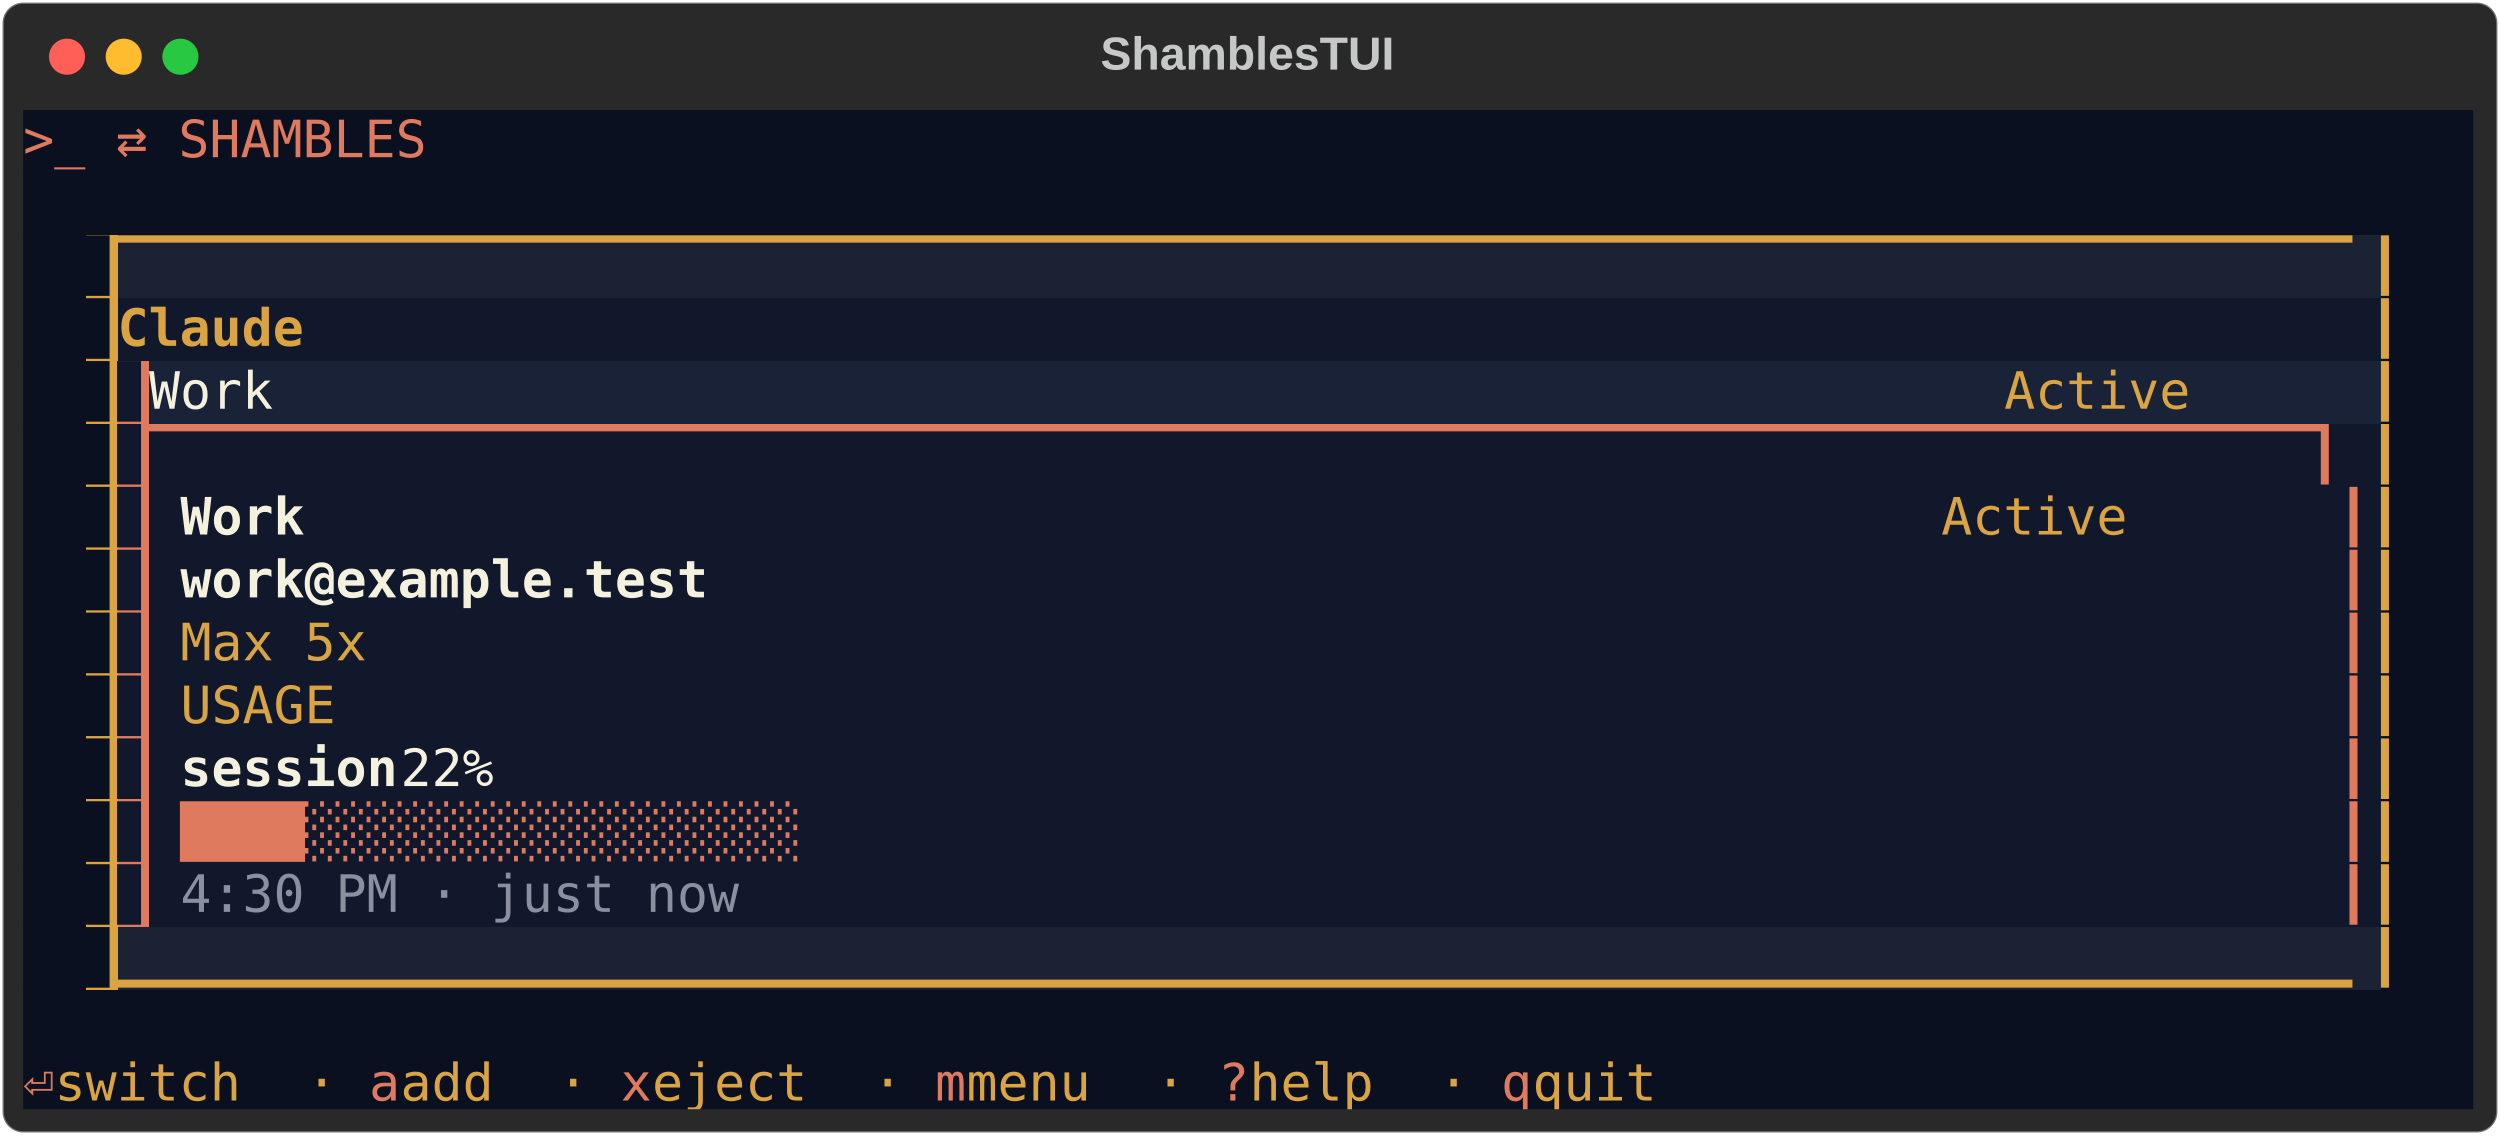
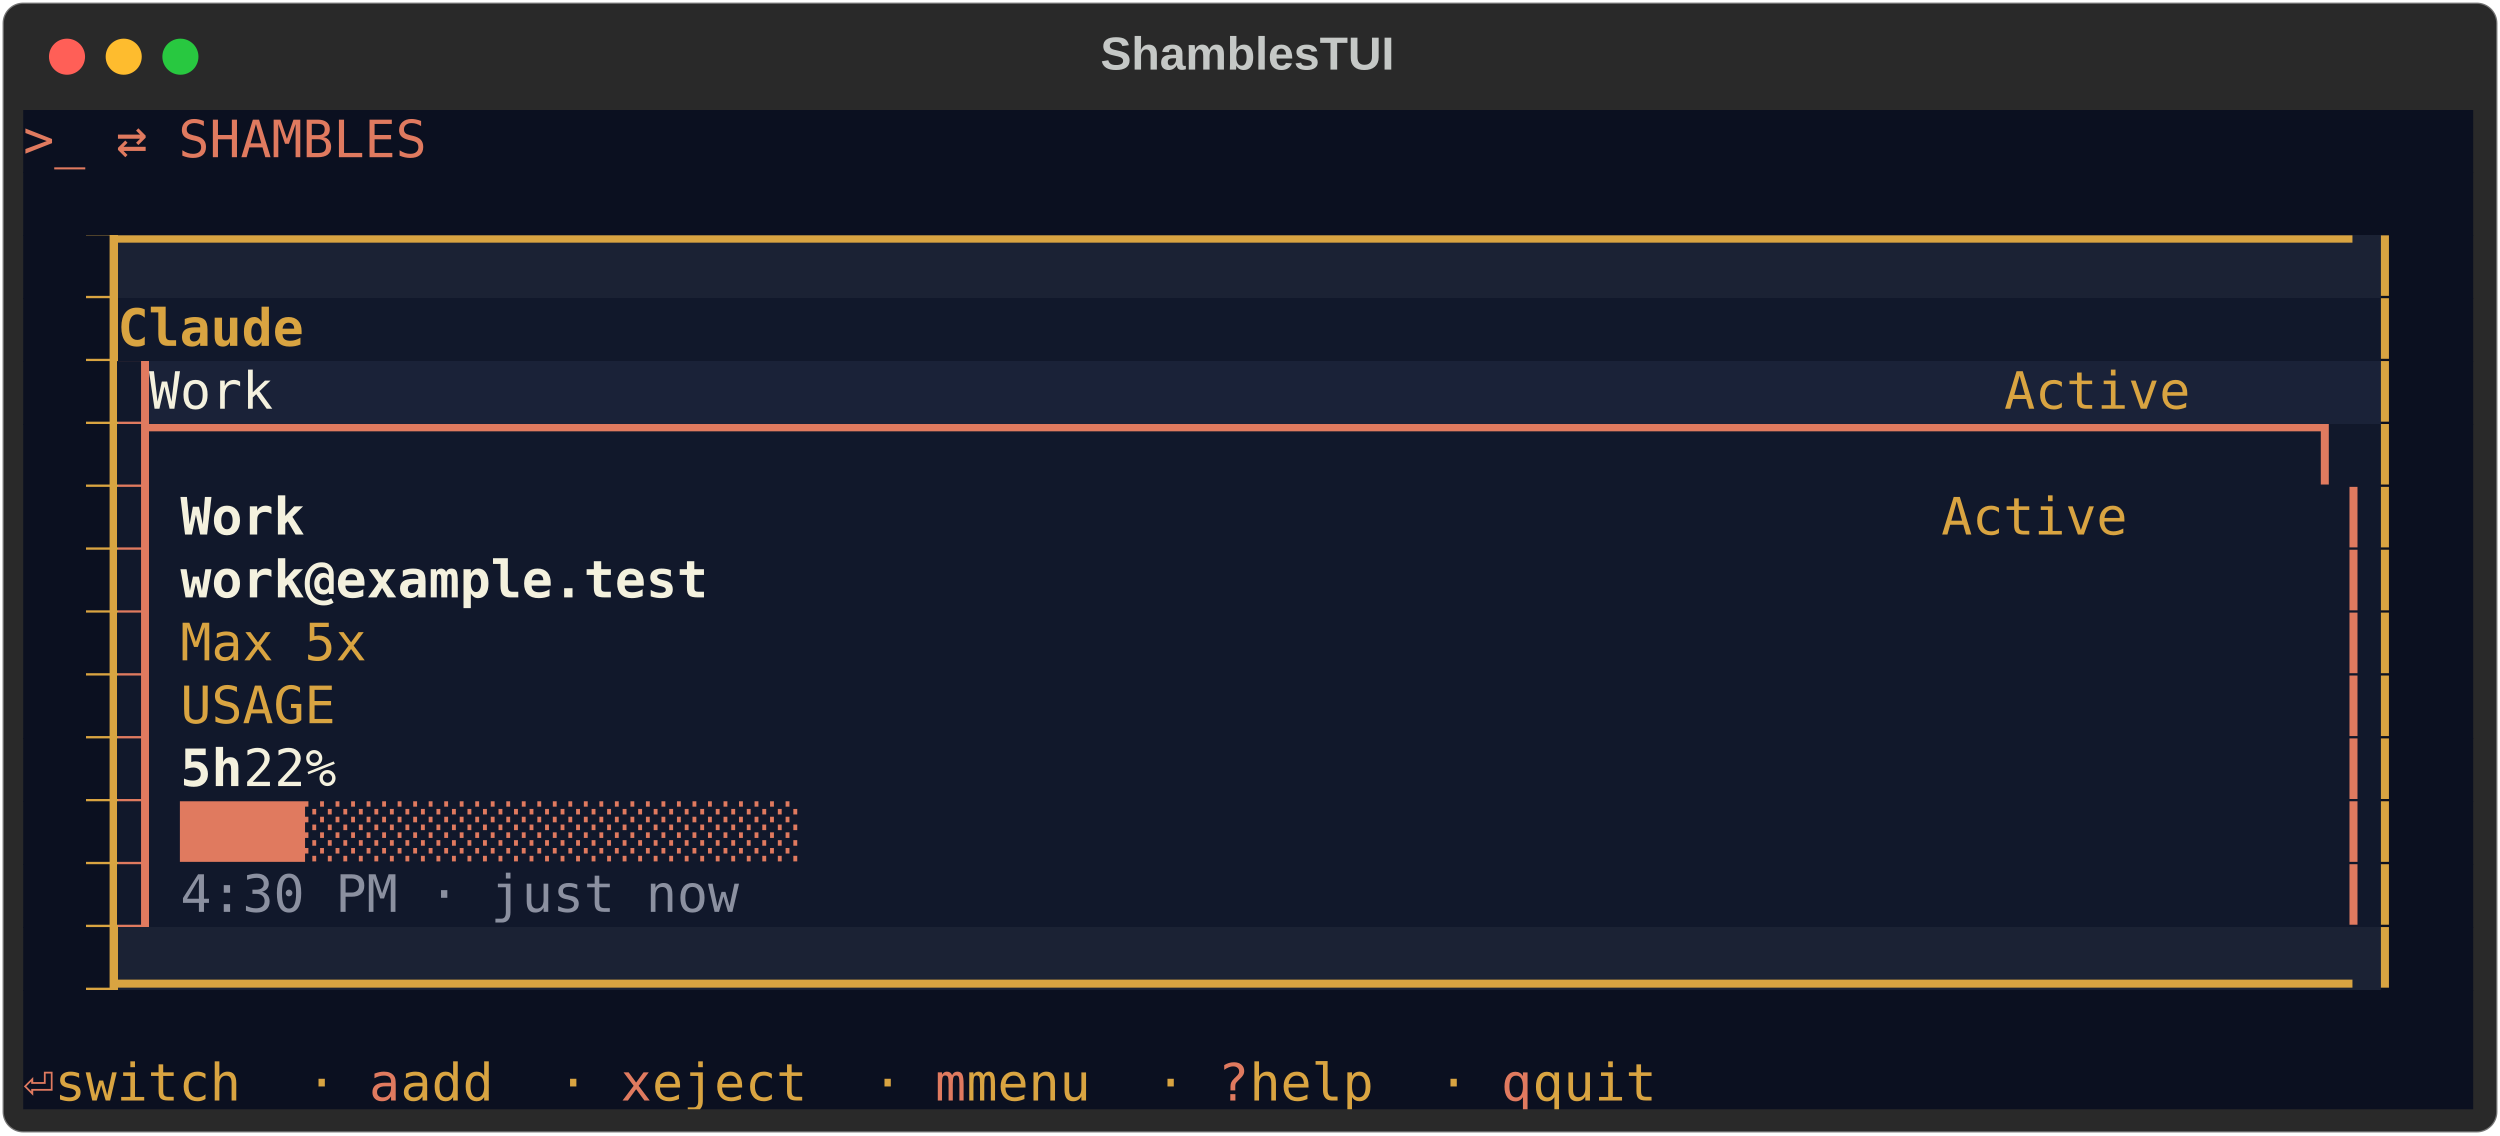
<svg xmlns="http://www.w3.org/2000/svg" class="rich-terminal" viewBox="0 0 970 440.4">
  <style>

    @font-face {
        font-family: "Fira Code";
        src: local("FiraCode-Regular"),
                url("https://cdnjs.cloudflare.com/ajax/libs/firacode/6.2.0/woff2/FiraCode-Regular.woff2") format("woff2"),
                url("https://cdnjs.cloudflare.com/ajax/libs/firacode/6.2.0/woff/FiraCode-Regular.woff") format("woff");
        font-style: normal;
        font-weight: 400;
    }
    @font-face {
        font-family: "Fira Code";
        src: local("FiraCode-Bold"),
                url("https://cdnjs.cloudflare.com/ajax/libs/firacode/6.2.0/woff2/FiraCode-Bold.woff2") format("woff2"),
                url("https://cdnjs.cloudflare.com/ajax/libs/firacode/6.2.0/woff/FiraCode-Bold.woff") format("woff");
        font-style: bold;
        font-weight: 700;
    }

    .terminal-matrix {
        font-family: Fira Code, monospace;
        font-size: 20px;
        line-height: 24.4px;
        font-variant-east-asian: full-width;
    }

    .terminal-title {
        font-size: 18px;
        font-weight: bold;
        font-family: arial;
    }

    .terminal-r1 { fill: #e07a5f }
.terminal-r2 { fill: #c5c8c6 }
.terminal-r3 { fill: #0b1020 }
.terminal-r4 { fill: #d9a441 }
.terminal-r5 { fill: #d9a441;font-weight: bold }
.terminal-r6 { fill: #11182b }
.terminal-r7 { fill: #f4f1de }
.terminal-r8 { fill: #f4f1de;font-weight: bold }
.terminal-r9 { fill: #8b90a0 }
    </style>
  <defs>
    <clipPath id="terminal-clip-terminal">
      <rect x="0" y="0" width="950.6" height="389.4" />
    </clipPath>
    <clipPath id="terminal-line-0">
      <rect x="0" y="1.5" width="951.6" height="24.65" />
    </clipPath>
    <clipPath id="terminal-line-1">
      <rect x="0" y="25.9" width="951.6" height="24.65" />
    </clipPath>
    <clipPath id="terminal-line-2">
      <rect x="0" y="50.3" width="951.6" height="24.65" />
    </clipPath>
    <clipPath id="terminal-line-3">
      <rect x="0" y="74.7" width="951.6" height="24.65" />
    </clipPath>
    <clipPath id="terminal-line-4">
      <rect x="0" y="99.1" width="951.6" height="24.65" />
    </clipPath>
    <clipPath id="terminal-line-5">
      <rect x="0" y="123.5" width="951.6" height="24.65" />
    </clipPath>
    <clipPath id="terminal-line-6">
      <rect x="0" y="147.9" width="951.6" height="24.65" />
    </clipPath>
    <clipPath id="terminal-line-7">
      <rect x="0" y="172.3" width="951.6" height="24.65" />
    </clipPath>
    <clipPath id="terminal-line-8">
      <rect x="0" y="196.7" width="951.6" height="24.65" />
    </clipPath>
    <clipPath id="terminal-line-9">
      <rect x="0" y="221.1" width="951.6" height="24.65" />
    </clipPath>
    <clipPath id="terminal-line-10">
      <rect x="0" y="245.5" width="951.6" height="24.65" />
    </clipPath>
    <clipPath id="terminal-line-11">
      <rect x="0" y="269.9" width="951.6" height="24.65" />
    </clipPath>
    <clipPath id="terminal-line-12">
      <rect x="0" y="294.3" width="951.6" height="24.65" />
    </clipPath>
    <clipPath id="terminal-line-13">
      <rect x="0" y="318.7" width="951.6" height="24.65" />
    </clipPath>
    <clipPath id="terminal-line-14">
      <rect x="0" y="343.1" width="951.6" height="24.65" />
    </clipPath>
  </defs>
  <rect fill="#292929" stroke="rgba(255,255,255,0.35)" stroke-width="1" x="1" y="1" width="968" height="438.4" rx="8" />
  <text class="terminal-title" fill="#c5c8c6" text-anchor="middle" x="484" y="27">ShamblesTUI</text>
  <g transform="translate(26,22)">
    <circle cx="0" cy="0" r="7" fill="#ff5f57" />
    <circle cx="22" cy="0" r="7" fill="#febc2e" />
    <circle cx="44" cy="0" r="7" fill="#28c840" />
  </g>
  <g transform="translate(9, 41)" clip-path="url(#terminal-clip-terminal)">
    <rect fill="#0b1020" x="0" y="1.5" width="158.6" height="24.65" shape-rendering="crispEdges" />
    <rect fill="#0b1020" x="158.6" y="1.5" width="793" height="24.65" shape-rendering="crispEdges" />
    <rect fill="#0b1020" x="0" y="25.9" width="951.6" height="24.65" shape-rendering="crispEdges" />
    <rect fill="#0b1020" x="0" y="50.3" width="24.4" height="24.65" shape-rendering="crispEdges" />
    <rect fill="#d9a441" x="24.4" y="50.3" width="12.2" height="24.65" shape-rendering="crispEdges" />
    <rect fill="#1b2234" x="36.6" y="50.3" width="878.4" height="24.65" shape-rendering="crispEdges" />
    <rect fill="#0b1020" x="915" y="50.3" width="12.2" height="24.65" shape-rendering="crispEdges" />
    <rect fill="#0b1020" x="927.2" y="50.3" width="24.4" height="24.65" shape-rendering="crispEdges" />
    <rect fill="#0b1020" x="0" y="74.7" width="24.4" height="24.65" shape-rendering="crispEdges" />
    <rect fill="#d9a441" x="24.4" y="74.7" width="12.2" height="24.65" shape-rendering="crispEdges" />
    <rect fill="#11182b" x="36.6" y="74.7" width="73.2" height="24.65" shape-rendering="crispEdges" />
    <rect fill="#11182b" x="109.8" y="74.7" width="805.2" height="24.65" shape-rendering="crispEdges" />
    <rect fill="#0b1020" x="915" y="74.7" width="12.2" height="24.65" shape-rendering="crispEdges" />
    <rect fill="#0b1020" x="927.2" y="74.7" width="24.4" height="24.65" shape-rendering="crispEdges" />
    <rect fill="#0b1020" x="0" y="99.1" width="24.4" height="24.65" shape-rendering="crispEdges" />
    <rect fill="#d9a441" x="24.4" y="99.1" width="12.2" height="24.65" shape-rendering="crispEdges" />
    <rect fill="#e07a5f" x="36.6" y="99.1" width="12.2" height="24.65" shape-rendering="crispEdges" />
    <rect fill="#1a2238" x="48.8" y="99.1" width="719.8" height="24.65" shape-rendering="crispEdges" />
    <rect fill="#1a2238" x="768.6" y="99.1" width="146.4" height="24.65" shape-rendering="crispEdges" />
    <rect fill="#0b1020" x="915" y="99.1" width="12.2" height="24.65" shape-rendering="crispEdges" />
    <rect fill="#0b1020" x="927.2" y="99.1" width="24.4" height="24.65" shape-rendering="crispEdges" />
    <rect fill="#0b1020" x="0" y="123.5" width="24.4" height="24.65" shape-rendering="crispEdges" />
    <rect fill="#d9a441" x="24.4" y="123.5" width="12.2" height="24.65" shape-rendering="crispEdges" />
    <rect fill="#e07a5f" x="36.6" y="123.5" width="12.2" height="24.65" shape-rendering="crispEdges" />
    <rect fill="#11182b" x="48.8" y="123.5" width="866.2" height="24.65" shape-rendering="crispEdges" />
    <rect fill="#0b1020" x="915" y="123.5" width="12.2" height="24.65" shape-rendering="crispEdges" />
    <rect fill="#0b1020" x="927.2" y="123.5" width="24.4" height="24.65" shape-rendering="crispEdges" />
    <rect fill="#0b1020" x="0" y="147.9" width="24.4" height="24.65" shape-rendering="crispEdges" />
    <rect fill="#d9a441" x="24.4" y="147.9" width="12.2" height="24.65" shape-rendering="crispEdges" />
    <rect fill="#e07a5f" x="36.6" y="147.9" width="12.2" height="24.65" shape-rendering="crispEdges" />
    <rect fill="#11182b" x="48.8" y="147.9" width="12.2" height="24.65" shape-rendering="crispEdges" />
    <rect fill="#11182b" x="61" y="147.9" width="683.2" height="24.65" shape-rendering="crispEdges" />
    <rect fill="#11182b" x="744.2" y="147.9" width="146.4" height="24.65" shape-rendering="crispEdges" />
    <rect fill="#11182b" x="890.6" y="147.9" width="12.2" height="24.65" shape-rendering="crispEdges" />
    <rect fill="#11182b" x="902.8" y="147.9" width="12.2" height="24.65" shape-rendering="crispEdges" />
    <rect fill="#0b1020" x="915" y="147.9" width="12.2" height="24.65" shape-rendering="crispEdges" />
    <rect fill="#0b1020" x="927.2" y="147.9" width="24.4" height="24.65" shape-rendering="crispEdges" />
    <rect fill="#0b1020" x="0" y="172.3" width="24.4" height="24.65" shape-rendering="crispEdges" />
    <rect fill="#d9a441" x="24.4" y="172.3" width="12.2" height="24.65" shape-rendering="crispEdges" />
    <rect fill="#e07a5f" x="36.6" y="172.3" width="12.2" height="24.65" shape-rendering="crispEdges" />
    <rect fill="#11182b" x="48.8" y="172.3" width="12.2" height="24.65" shape-rendering="crispEdges" />
    <rect fill="#11182b" x="61" y="172.3" width="829.6" height="24.65" shape-rendering="crispEdges" />
    <rect fill="#11182b" x="890.6" y="172.3" width="12.2" height="24.65" shape-rendering="crispEdges" />
    <rect fill="#11182b" x="902.8" y="172.3" width="12.2" height="24.65" shape-rendering="crispEdges" />
    <rect fill="#0b1020" x="915" y="172.3" width="12.2" height="24.65" shape-rendering="crispEdges" />
    <rect fill="#0b1020" x="927.2" y="172.3" width="24.4" height="24.65" shape-rendering="crispEdges" />
    <rect fill="#0b1020" x="0" y="196.7" width="24.4" height="24.65" shape-rendering="crispEdges" />
    <rect fill="#d9a441" x="24.4" y="196.7" width="12.2" height="24.65" shape-rendering="crispEdges" />
    <rect fill="#e07a5f" x="36.6" y="196.7" width="12.2" height="24.65" shape-rendering="crispEdges" />
    <rect fill="#11182b" x="48.8" y="196.7" width="12.2" height="24.65" shape-rendering="crispEdges" />
    <rect fill="#11182b" x="61" y="196.7" width="829.6" height="24.65" shape-rendering="crispEdges" />
    <rect fill="#11182b" x="890.6" y="196.7" width="12.2" height="24.65" shape-rendering="crispEdges" />
    <rect fill="#11182b" x="902.8" y="196.7" width="12.2" height="24.65" shape-rendering="crispEdges" />
    <rect fill="#0b1020" x="915" y="196.7" width="12.2" height="24.65" shape-rendering="crispEdges" />
    <rect fill="#0b1020" x="927.2" y="196.7" width="24.4" height="24.65" shape-rendering="crispEdges" />
    <rect fill="#0b1020" x="0" y="221.1" width="24.4" height="24.65" shape-rendering="crispEdges" />
    <rect fill="#d9a441" x="24.4" y="221.1" width="12.2" height="24.65" shape-rendering="crispEdges" />
    <rect fill="#e07a5f" x="36.6" y="221.1" width="12.2" height="24.65" shape-rendering="crispEdges" />
    <rect fill="#11182b" x="48.8" y="221.1" width="12.2" height="24.65" shape-rendering="crispEdges" />
    <rect fill="#11182b" x="61" y="221.1" width="829.6" height="24.65" shape-rendering="crispEdges" />
    <rect fill="#11182b" x="890.6" y="221.1" width="12.2" height="24.65" shape-rendering="crispEdges" />
    <rect fill="#11182b" x="902.8" y="221.1" width="12.2" height="24.65" shape-rendering="crispEdges" />
    <rect fill="#0b1020" x="915" y="221.1" width="12.2" height="24.65" shape-rendering="crispEdges" />
    <rect fill="#0b1020" x="927.2" y="221.1" width="24.4" height="24.65" shape-rendering="crispEdges" />
    <rect fill="#0b1020" x="0" y="245.5" width="24.4" height="24.65" shape-rendering="crispEdges" />
    <rect fill="#d9a441" x="24.4" y="245.5" width="12.2" height="24.65" shape-rendering="crispEdges" />
    <rect fill="#e07a5f" x="36.6" y="245.5" width="12.2" height="24.65" shape-rendering="crispEdges" />
    <rect fill="#11182b" x="48.8" y="245.5" width="12.2" height="24.65" shape-rendering="crispEdges" />
-     <rect fill="#11182b" x="61" y="245.5" width="85.4" height="24.65" shape-rendering="crispEdges" />
-     <rect fill="#11182b" x="146.4" y="245.5" width="744.2" height="24.65" shape-rendering="crispEdges" />
+     <rect fill="#11182b" x="61" y="245.5" width="24.4" height="24.65" shape-rendering="crispEdges" />
+     <rect fill="#11182b" x="85.4" y="245.5" width="805.2" height="24.65" shape-rendering="crispEdges" />
    <rect fill="#11182b" x="890.6" y="245.5" width="12.2" height="24.65" shape-rendering="crispEdges" />
    <rect fill="#11182b" x="902.8" y="245.5" width="12.2" height="24.65" shape-rendering="crispEdges" />
    <rect fill="#0b1020" x="915" y="245.5" width="12.2" height="24.65" shape-rendering="crispEdges" />
    <rect fill="#0b1020" x="927.2" y="245.5" width="24.4" height="24.65" shape-rendering="crispEdges" />
    <rect fill="#0b1020" x="0" y="269.9" width="24.4" height="24.65" shape-rendering="crispEdges" />
    <rect fill="#d9a441" x="24.4" y="269.9" width="12.2" height="24.65" shape-rendering="crispEdges" />
    <rect fill="#e07a5f" x="36.6" y="269.9" width="12.2" height="24.65" shape-rendering="crispEdges" />
    <rect fill="#11182b" x="48.8" y="269.9" width="12.2" height="24.65" shape-rendering="crispEdges" />
    <rect fill="#11182b" x="61" y="269.9" width="829.6" height="24.65" shape-rendering="crispEdges" />
    <rect fill="#11182b" x="890.6" y="269.9" width="12.2" height="24.65" shape-rendering="crispEdges" />
    <rect fill="#11182b" x="902.8" y="269.9" width="12.2" height="24.65" shape-rendering="crispEdges" />
    <rect fill="#0b1020" x="915" y="269.9" width="12.2" height="24.65" shape-rendering="crispEdges" />
    <rect fill="#0b1020" x="927.2" y="269.9" width="24.4" height="24.65" shape-rendering="crispEdges" />
    <rect fill="#0b1020" x="0" y="294.3" width="24.4" height="24.65" shape-rendering="crispEdges" />
    <rect fill="#d9a441" x="24.4" y="294.3" width="12.2" height="24.65" shape-rendering="crispEdges" />
    <rect fill="#e07a5f" x="36.6" y="294.3" width="12.2" height="24.65" shape-rendering="crispEdges" />
    <rect fill="#11182b" x="48.8" y="294.3" width="12.2" height="24.65" shape-rendering="crispEdges" />
    <rect fill="#11182b" x="61" y="294.3" width="829.6" height="24.65" shape-rendering="crispEdges" />
    <rect fill="#11182b" x="890.6" y="294.3" width="12.2" height="24.65" shape-rendering="crispEdges" />
    <rect fill="#11182b" x="902.8" y="294.3" width="12.2" height="24.65" shape-rendering="crispEdges" />
    <rect fill="#0b1020" x="915" y="294.3" width="12.2" height="24.65" shape-rendering="crispEdges" />
    <rect fill="#0b1020" x="927.2" y="294.3" width="24.4" height="24.65" shape-rendering="crispEdges" />
    <rect fill="#0b1020" x="0" y="318.7" width="24.4" height="24.65" shape-rendering="crispEdges" />
    <rect fill="#d9a441" x="24.4" y="318.7" width="12.2" height="24.65" shape-rendering="crispEdges" />
    <rect fill="#1b2234" x="36.6" y="318.7" width="878.4" height="24.65" shape-rendering="crispEdges" />
    <rect fill="#0b1020" x="915" y="318.7" width="12.2" height="24.65" shape-rendering="crispEdges" />
    <rect fill="#0b1020" x="927.2" y="318.7" width="24.4" height="24.65" shape-rendering="crispEdges" />
    <rect fill="#0b1020" x="0" y="343.1" width="951.6" height="24.65" shape-rendering="crispEdges" />
    <rect fill="#0b1020" x="0" y="367.5" width="12.2" height="24.65" shape-rendering="crispEdges" />
    <rect fill="#0b1020" x="12.2" y="367.5" width="97.6" height="24.65" shape-rendering="crispEdges" />
    <rect fill="#0b1020" x="109.8" y="367.5" width="12.2" height="24.65" shape-rendering="crispEdges" />
    <rect fill="#0b1020" x="122" y="367.5" width="12.2" height="24.65" shape-rendering="crispEdges" />
    <rect fill="#0b1020" x="134.2" y="367.5" width="12.2" height="24.65" shape-rendering="crispEdges" />
    <rect fill="#0b1020" x="146.4" y="367.5" width="61" height="24.65" shape-rendering="crispEdges" />
    <rect fill="#0b1020" x="207.4" y="367.5" width="12.2" height="24.65" shape-rendering="crispEdges" />
    <rect fill="#0b1020" x="219.6" y="367.5" width="12.2" height="24.65" shape-rendering="crispEdges" />
    <rect fill="#0b1020" x="231.8" y="367.5" width="12.2" height="24.65" shape-rendering="crispEdges" />
    <rect fill="#0b1020" x="244" y="367.5" width="85.4" height="24.65" shape-rendering="crispEdges" />
    <rect fill="#0b1020" x="329.4" y="367.5" width="12.2" height="24.65" shape-rendering="crispEdges" />
    <rect fill="#0b1020" x="341.6" y="367.5" width="12.2" height="24.65" shape-rendering="crispEdges" />
    <rect fill="#0b1020" x="353.8" y="367.5" width="12.2" height="24.65" shape-rendering="crispEdges" />
    <rect fill="#0b1020" x="366" y="367.5" width="73.2" height="24.65" shape-rendering="crispEdges" />
    <rect fill="#0b1020" x="439.2" y="367.5" width="12.2" height="24.65" shape-rendering="crispEdges" />
    <rect fill="#0b1020" x="451.4" y="367.5" width="12.2" height="24.65" shape-rendering="crispEdges" />
    <rect fill="#0b1020" x="463.6" y="367.5" width="12.2" height="24.65" shape-rendering="crispEdges" />
    <rect fill="#0b1020" x="475.8" y="367.5" width="73.2" height="24.65" shape-rendering="crispEdges" />
    <rect fill="#0b1020" x="549" y="367.5" width="12.2" height="24.65" shape-rendering="crispEdges" />
    <rect fill="#0b1020" x="561.2" y="367.5" width="12.2" height="24.65" shape-rendering="crispEdges" />
    <rect fill="#0b1020" x="573.4" y="367.5" width="12.2" height="24.65" shape-rendering="crispEdges" />
    <rect fill="#0b1020" x="585.6" y="367.5" width="61" height="24.65" shape-rendering="crispEdges" />
    <rect fill="#0b1020" x="646.6" y="367.5" width="305" height="24.65" shape-rendering="crispEdges" />
    <g class="terminal-matrix">
      <text class="terminal-r1" x="0" y="20" textLength="158.6" clip-path="url(#terminal-line-0)">&gt;_ ⇄ SHAMBLES</text>
      <text class="terminal-r2" x="951.6" y="20" textLength="12.2" clip-path="url(#terminal-line-0)">
</text>
      <text class="terminal-r2" x="951.6" y="44.4" textLength="12.2" clip-path="url(#terminal-line-1)">
</text>
      <text class="terminal-r3" x="24.4" y="68.8" textLength="12.2" clip-path="url(#terminal-line-2)">▊</text>
      <text class="terminal-r4" x="36.6" y="68.8" textLength="878.4" clip-path="url(#terminal-line-2)">▔▔▔▔▔▔▔▔▔▔▔▔▔▔▔▔▔▔▔▔▔▔▔▔▔▔▔▔▔▔▔▔▔▔▔▔▔▔▔▔▔▔▔▔▔▔▔▔▔▔▔▔▔▔▔▔▔▔▔▔▔▔▔▔▔▔▔▔▔▔▔▔</text>
      <text class="terminal-r4" x="915" y="68.8" textLength="12.2" clip-path="url(#terminal-line-2)">▎</text>
      <text class="terminal-r2" x="951.6" y="68.8" textLength="12.2" clip-path="url(#terminal-line-2)">
</text>
      <text class="terminal-r3" x="24.4" y="93.2" textLength="12.2" clip-path="url(#terminal-line-3)">▊</text>
      <text class="terminal-r5" x="36.6" y="93.2" textLength="73.2" clip-path="url(#terminal-line-3)">Claude</text>
      <text class="terminal-r4" x="915" y="93.2" textLength="12.2" clip-path="url(#terminal-line-3)">▎</text>
      <text class="terminal-r2" x="951.6" y="93.2" textLength="12.2" clip-path="url(#terminal-line-3)">
</text>
      <text class="terminal-r3" x="24.4" y="117.6" textLength="12.2" clip-path="url(#terminal-line-4)">▊</text>
      <text class="terminal-r6" x="36.6" y="117.6" textLength="12.2" clip-path="url(#terminal-line-4)">▊</text>
      <text class="terminal-r7" x="48.8" y="117.6" textLength="719.8" clip-path="url(#terminal-line-4)">Work                                                       </text>
      <text class="terminal-r4" x="768.6" y="117.6" textLength="146.4" clip-path="url(#terminal-line-4)">      Active</text>
      <text class="terminal-r4" x="915" y="117.6" textLength="12.2" clip-path="url(#terminal-line-4)">▎</text>
      <text class="terminal-r2" x="951.6" y="117.6" textLength="12.2" clip-path="url(#terminal-line-4)">
</text>
      <text class="terminal-r3" x="24.4" y="142" textLength="12.2" clip-path="url(#terminal-line-5)">▊</text>
      <text class="terminal-r6" x="36.6" y="142" textLength="12.2" clip-path="url(#terminal-line-5)">▊</text>
      <text class="terminal-r1" x="48.8" y="142" textLength="866.2" clip-path="url(#terminal-line-5)">▔▔▔▔▔▔▔▔▔▔▔▔▔▔▔▔▔▔▔▔▔▔▔▔▔▔▔▔▔▔▔▔▔▔▔▔▔▔▔▔▔▔▔▔▔▔▔▔▔▔▔▔▔▔▔▔▔▔▔▔▔▔▔▔▔▔▔▔▔▔▎</text>
      <text class="terminal-r4" x="915" y="142" textLength="12.2" clip-path="url(#terminal-line-5)">▎</text>
      <text class="terminal-r2" x="951.6" y="142" textLength="12.2" clip-path="url(#terminal-line-5)">
</text>
      <text class="terminal-r3" x="24.4" y="166.4" textLength="12.2" clip-path="url(#terminal-line-6)">▊</text>
      <text class="terminal-r6" x="36.6" y="166.4" textLength="12.2" clip-path="url(#terminal-line-6)">▊</text>
      <text class="terminal-r8" x="61" y="166.4" textLength="683.2" clip-path="url(#terminal-line-6)">Work                                                    </text>
      <text class="terminal-r4" x="744.2" y="166.4" textLength="146.4" clip-path="url(#terminal-line-6)">      Active</text>
      <text class="terminal-r1" x="902.8" y="166.4" textLength="12.2" clip-path="url(#terminal-line-6)">▎</text>
      <text class="terminal-r4" x="915" y="166.4" textLength="12.2" clip-path="url(#terminal-line-6)">▎</text>
      <text class="terminal-r2" x="951.6" y="166.4" textLength="12.2" clip-path="url(#terminal-line-6)">
</text>
      <text class="terminal-r3" x="24.4" y="190.8" textLength="12.2" clip-path="url(#terminal-line-7)">▊</text>
      <text class="terminal-r6" x="36.6" y="190.8" textLength="12.2" clip-path="url(#terminal-line-7)">▊</text>
      <text class="terminal-r8" x="61" y="190.8" textLength="829.6" clip-path="url(#terminal-line-7)">work@example.test                                                   </text>
      <text class="terminal-r1" x="902.8" y="190.8" textLength="12.2" clip-path="url(#terminal-line-7)">▎</text>
      <text class="terminal-r4" x="915" y="190.8" textLength="12.2" clip-path="url(#terminal-line-7)">▎</text>
      <text class="terminal-r2" x="951.6" y="190.8" textLength="12.2" clip-path="url(#terminal-line-7)">
</text>
      <text class="terminal-r3" x="24.4" y="215.2" textLength="12.2" clip-path="url(#terminal-line-8)">▊</text>
      <text class="terminal-r6" x="36.6" y="215.2" textLength="12.2" clip-path="url(#terminal-line-8)">▊</text>
      <text class="terminal-r4" x="61" y="215.2" textLength="829.6" clip-path="url(#terminal-line-8)">Max 5x                                                              </text>
      <text class="terminal-r1" x="902.8" y="215.2" textLength="12.2" clip-path="url(#terminal-line-8)">▎</text>
      <text class="terminal-r4" x="915" y="215.2" textLength="12.2" clip-path="url(#terminal-line-8)">▎</text>
      <text class="terminal-r2" x="951.6" y="215.2" textLength="12.2" clip-path="url(#terminal-line-8)">
</text>
      <text class="terminal-r3" x="24.4" y="239.6" textLength="12.2" clip-path="url(#terminal-line-9)">▊</text>
      <text class="terminal-r6" x="36.6" y="239.6" textLength="12.2" clip-path="url(#terminal-line-9)">▊</text>
      <text class="terminal-r4" x="61" y="239.6" textLength="829.6" clip-path="url(#terminal-line-9)">USAGE                                                               </text>
      <text class="terminal-r1" x="902.8" y="239.6" textLength="12.2" clip-path="url(#terminal-line-9)">▎</text>
      <text class="terminal-r4" x="915" y="239.6" textLength="12.2" clip-path="url(#terminal-line-9)">▎</text>
      <text class="terminal-r2" x="951.6" y="239.6" textLength="12.2" clip-path="url(#terminal-line-9)">
</text>
      <text class="terminal-r3" x="24.4" y="264" textLength="12.2" clip-path="url(#terminal-line-10)">▊</text>
      <text class="terminal-r6" x="36.6" y="264" textLength="12.2" clip-path="url(#terminal-line-10)">▊</text>
-       <text class="terminal-r8" x="61" y="264" textLength="85.4" clip-path="url(#terminal-line-10)">session</text>
-       <text class="terminal-r7" x="146.4" y="264" textLength="744.2" clip-path="url(#terminal-line-10)">  22%                                                        </text>
+       <text class="terminal-r8" x="61" y="264" textLength="24.4" clip-path="url(#terminal-line-10)">5h</text>
+       <text class="terminal-r7" x="85.4" y="264" textLength="805.2" clip-path="url(#terminal-line-10)">  22%                                                             </text>
      <text class="terminal-r1" x="902.8" y="264" textLength="12.2" clip-path="url(#terminal-line-10)">▎</text>
      <text class="terminal-r4" x="915" y="264" textLength="12.2" clip-path="url(#terminal-line-10)">▎</text>
      <text class="terminal-r2" x="951.6" y="264" textLength="12.2" clip-path="url(#terminal-line-10)">
</text>
      <text class="terminal-r3" x="24.4" y="288.4" textLength="12.2" clip-path="url(#terminal-line-11)">▊</text>
      <text class="terminal-r6" x="36.6" y="288.4" textLength="12.2" clip-path="url(#terminal-line-11)">▊</text>
      <text class="terminal-r1" x="61" y="288.4" textLength="829.6" clip-path="url(#terminal-line-11)">████░░░░░░░░░░░░░░░░                                                </text>
      <text class="terminal-r1" x="902.8" y="288.4" textLength="12.2" clip-path="url(#terminal-line-11)">▎</text>
      <text class="terminal-r4" x="915" y="288.4" textLength="12.2" clip-path="url(#terminal-line-11)">▎</text>
      <text class="terminal-r2" x="951.6" y="288.4" textLength="12.2" clip-path="url(#terminal-line-11)">
</text>
      <text class="terminal-r3" x="24.4" y="312.8" textLength="12.2" clip-path="url(#terminal-line-12)">▊</text>
      <text class="terminal-r6" x="36.6" y="312.8" textLength="12.2" clip-path="url(#terminal-line-12)">▊</text>
      <text class="terminal-r9" x="61" y="312.8" textLength="829.6" clip-path="url(#terminal-line-12)">4:30 PM · just now                                                  </text>
      <text class="terminal-r1" x="902.8" y="312.8" textLength="12.2" clip-path="url(#terminal-line-12)">▎</text>
      <text class="terminal-r4" x="915" y="312.8" textLength="12.2" clip-path="url(#terminal-line-12)">▎</text>
      <text class="terminal-r2" x="951.6" y="312.8" textLength="12.2" clip-path="url(#terminal-line-12)">
</text>
      <text class="terminal-r3" x="24.4" y="337.2" textLength="12.2" clip-path="url(#terminal-line-13)">▊</text>
      <text class="terminal-r4" x="36.6" y="337.2" textLength="878.4" clip-path="url(#terminal-line-13)">▁▁▁▁▁▁▁▁▁▁▁▁▁▁▁▁▁▁▁▁▁▁▁▁▁▁▁▁▁▁▁▁▁▁▁▁▁▁▁▁▁▁▁▁▁▁▁▁▁▁▁▁▁▁▁▁▁▁▁▁▁▁▁▁▁▁▁▁▁▁▁▁</text>
      <text class="terminal-r4" x="915" y="337.2" textLength="12.2" clip-path="url(#terminal-line-13)">▎</text>
      <text class="terminal-r2" x="951.6" y="337.2" textLength="12.2" clip-path="url(#terminal-line-13)">
</text>
      <text class="terminal-r2" x="951.6" y="361.6" textLength="12.2" clip-path="url(#terminal-line-14)">
</text>
      <text class="terminal-r1" x="0" y="386" textLength="12.2" clip-path="url(#terminal-line-15)">⏎</text>
      <text class="terminal-r4" x="12.2" y="386" textLength="97.6" clip-path="url(#terminal-line-15)"> switch </text>
      <text class="terminal-r4" x="109.8" y="386" textLength="12.2" clip-path="url(#terminal-line-15)">·</text>
      <text class="terminal-r1" x="134.2" y="386" textLength="12.2" clip-path="url(#terminal-line-15)">a</text>
      <text class="terminal-r4" x="146.4" y="386" textLength="61" clip-path="url(#terminal-line-15)"> add </text>
      <text class="terminal-r4" x="207.4" y="386" textLength="12.2" clip-path="url(#terminal-line-15)">·</text>
      <text class="terminal-r1" x="231.8" y="386" textLength="12.2" clip-path="url(#terminal-line-15)">x</text>
      <text class="terminal-r4" x="244" y="386" textLength="85.4" clip-path="url(#terminal-line-15)"> eject </text>
      <text class="terminal-r4" x="329.4" y="386" textLength="12.2" clip-path="url(#terminal-line-15)">·</text>
      <text class="terminal-r1" x="353.8" y="386" textLength="12.2" clip-path="url(#terminal-line-15)">m</text>
      <text class="terminal-r4" x="366" y="386" textLength="73.2" clip-path="url(#terminal-line-15)"> menu </text>
      <text class="terminal-r4" x="439.2" y="386" textLength="12.2" clip-path="url(#terminal-line-15)">·</text>
      <text class="terminal-r1" x="463.6" y="386" textLength="12.2" clip-path="url(#terminal-line-15)">?</text>
      <text class="terminal-r4" x="475.8" y="386" textLength="73.2" clip-path="url(#terminal-line-15)"> help </text>
      <text class="terminal-r4" x="549" y="386" textLength="12.2" clip-path="url(#terminal-line-15)">·</text>
      <text class="terminal-r1" x="573.4" y="386" textLength="12.2" clip-path="url(#terminal-line-15)">q</text>
      <text class="terminal-r4" x="585.6" y="386" textLength="61" clip-path="url(#terminal-line-15)"> quit</text>
    </g>
  </g>
</svg>
